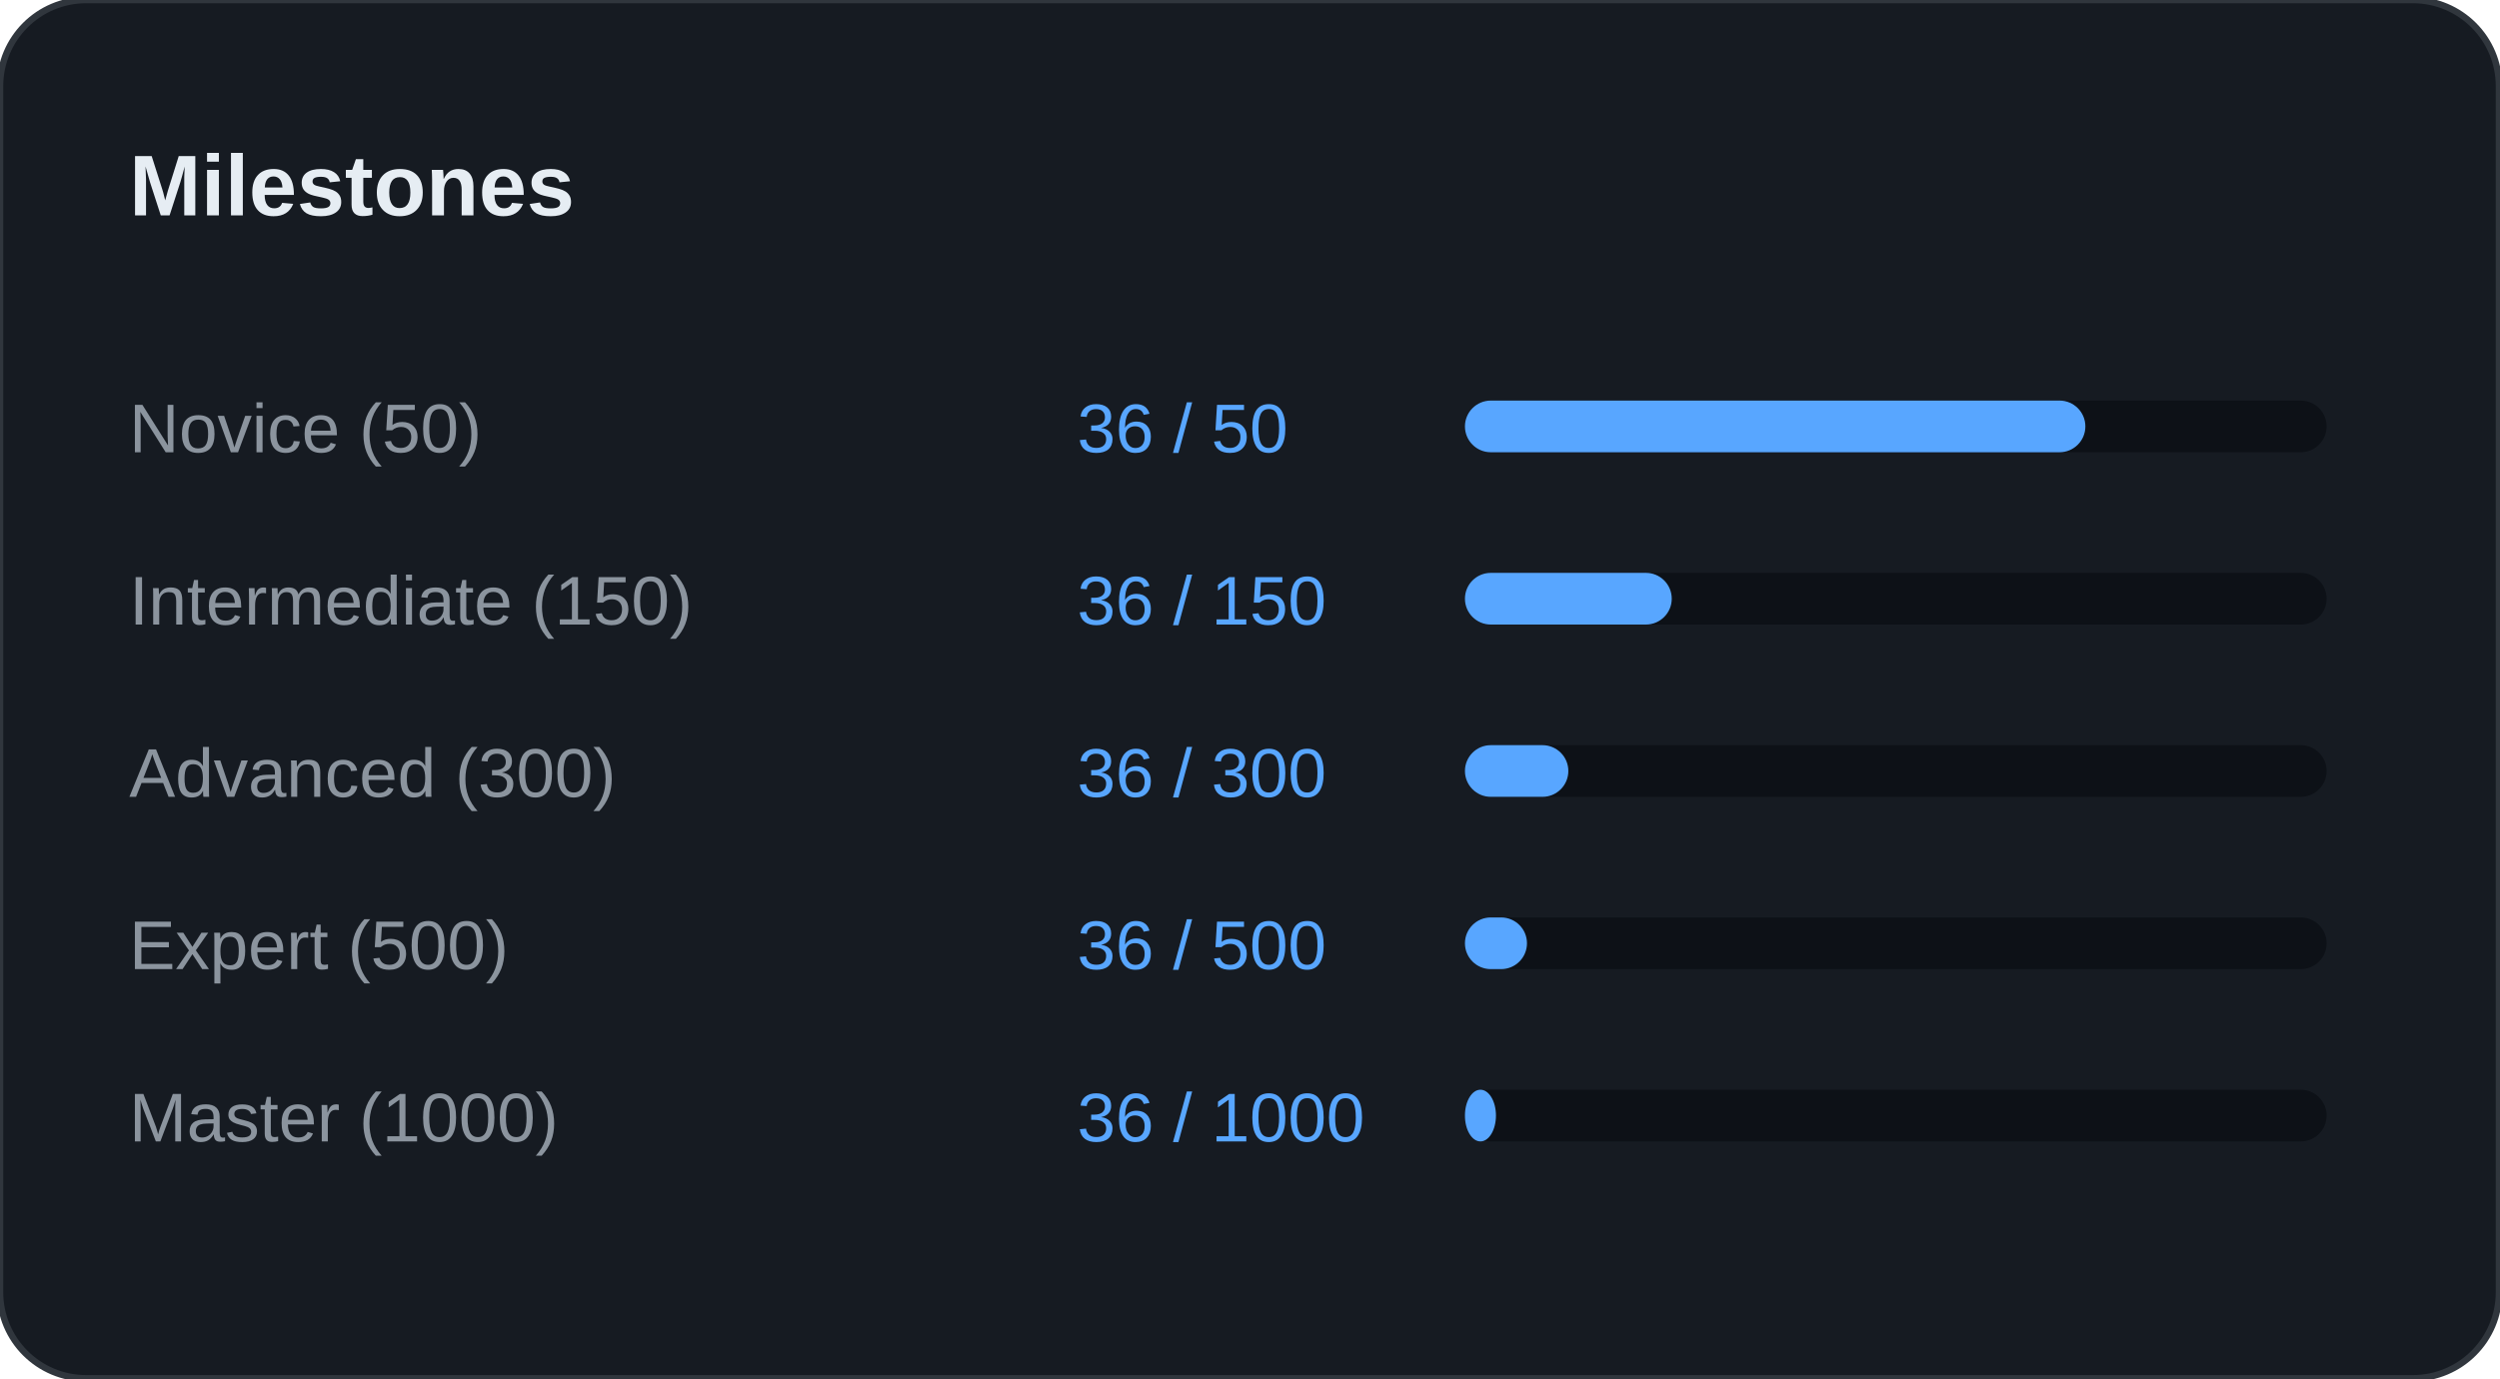
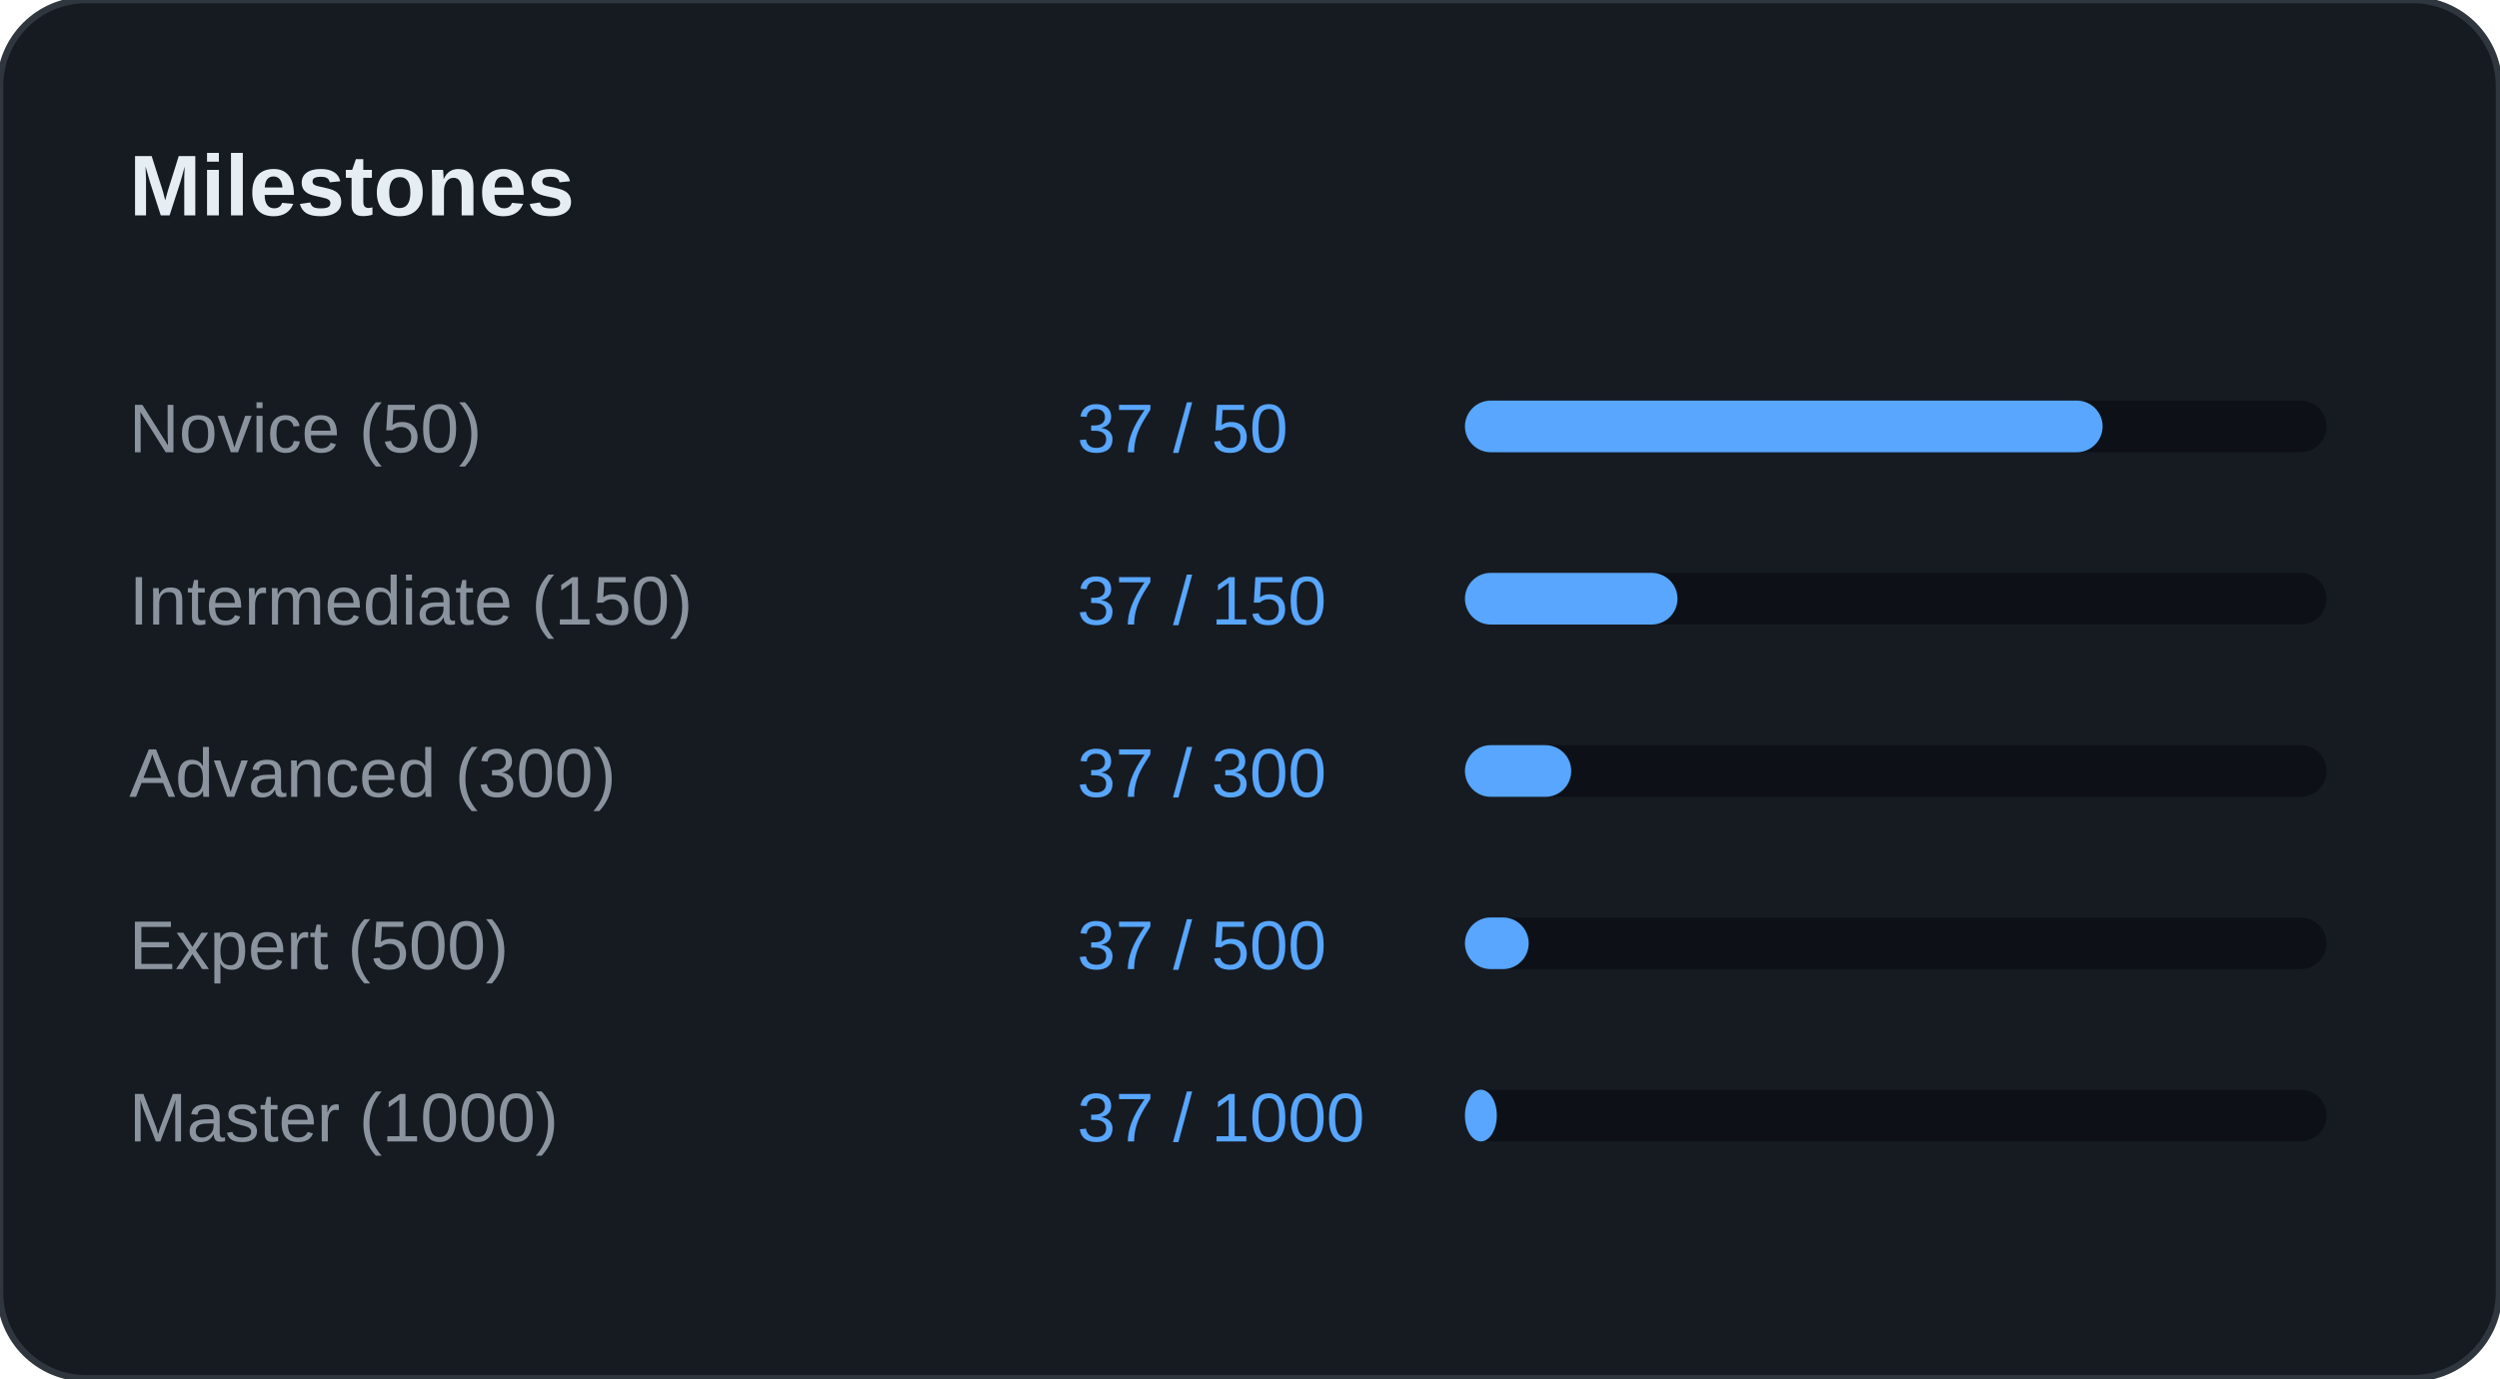
<svg xmlns="http://www.w3.org/2000/svg" width="100%" viewBox="0 0 580 320" preserveAspectRatio="xMidYMid meet">
  <rect width="580" height="320" rx="20" fill="#161B22" stroke="#30363D" stroke-width="1.5" />
  <text x="30" y="50" font-family="Segoe UI, Arial, sans-serif" font-size="20" font-weight="bold" fill="#E6EDF3">Milestones</text>
  <text x="30" y="105" font-family="Segoe UI, Arial, sans-serif" font-size="16" fill="#8B949E">Novice (50)</text>
-   <text x="250" y="105" font-family="Segoe UI, Arial, sans-serif" font-size="16" fill="#58A6FF">36 / 50</text>
+   <text x="250" y="105" font-family="Segoe UI, Arial, sans-serif" font-size="16" fill="#58A6FF">37 / 50</text>
  <rect x="340" y="93" width="200" height="12" rx="6" fill="#0D1117" />
-   <rect x="340" y="93" width="144" height="12" rx="6" fill="#58A6FF" />
+   <rect x="340" y="93" width="148" height="12" rx="6" fill="#58A6FF" />
  <text x="30" y="145" font-family="Segoe UI, Arial, sans-serif" font-size="16" fill="#8B949E">Intermediate (150)</text>
-   <text x="250" y="145" font-family="Segoe UI, Arial, sans-serif" font-size="16" fill="#58A6FF">36 / 150</text>
+   <text x="250" y="145" font-family="Segoe UI, Arial, sans-serif" font-size="16" fill="#58A6FF">37 / 150</text>
  <rect x="340" y="133" width="200" height="12" rx="6" fill="#0D1117" />
-   <rect x="340" y="133" width="48" height="12" rx="6" fill="#58A6FF" />
+   <rect x="340" y="133" width="49.333" height="12" rx="6" fill="#58A6FF" />
  <text x="30" y="185" font-family="Segoe UI, Arial, sans-serif" font-size="16" fill="#8B949E">Advanced (300)</text>
-   <text x="250" y="185" font-family="Segoe UI, Arial, sans-serif" font-size="16" fill="#58A6FF">36 / 300</text>
+   <text x="250" y="185" font-family="Segoe UI, Arial, sans-serif" font-size="16" fill="#58A6FF">37 / 300</text>
  <rect x="340" y="173" width="200" height="12" rx="6" fill="#0D1117" />
-   <rect x="340" y="173" width="24" height="12" rx="6" fill="#58A6FF" />
+   <rect x="340" y="173" width="24.667" height="12" rx="6" fill="#58A6FF" />
  <text x="30" y="225" font-family="Segoe UI, Arial, sans-serif" font-size="16" fill="#8B949E">Expert (500)</text>
-   <text x="250" y="225" font-family="Segoe UI, Arial, sans-serif" font-size="16" fill="#58A6FF">36 / 500</text>
+   <text x="250" y="225" font-family="Segoe UI, Arial, sans-serif" font-size="16" fill="#58A6FF">37 / 500</text>
  <rect x="340" y="213" width="200" height="12" rx="6" fill="#0D1117" />
-   <rect x="340" y="213" width="14.4" height="12" rx="6" fill="#58A6FF" />
+   <rect x="340" y="213" width="14.8" height="12" rx="6" fill="#58A6FF" />
  <text x="30" y="265" font-family="Segoe UI, Arial, sans-serif" font-size="16" fill="#8B949E">Master (1000)</text>
-   <text x="250" y="265" font-family="Segoe UI, Arial, sans-serif" font-size="16" fill="#58A6FF">36 / 1000</text>
+   <text x="250" y="265" font-family="Segoe UI, Arial, sans-serif" font-size="16" fill="#58A6FF">37 / 1000</text>
  <rect x="340" y="253" width="200" height="12" rx="6" fill="#0D1117" />
-   <rect x="340" y="253" width="7.2" height="12" rx="6" fill="#58A6FF" />
+   <rect x="340" y="253" width="7.4" height="12" rx="6" fill="#58A6FF" />
</svg>
